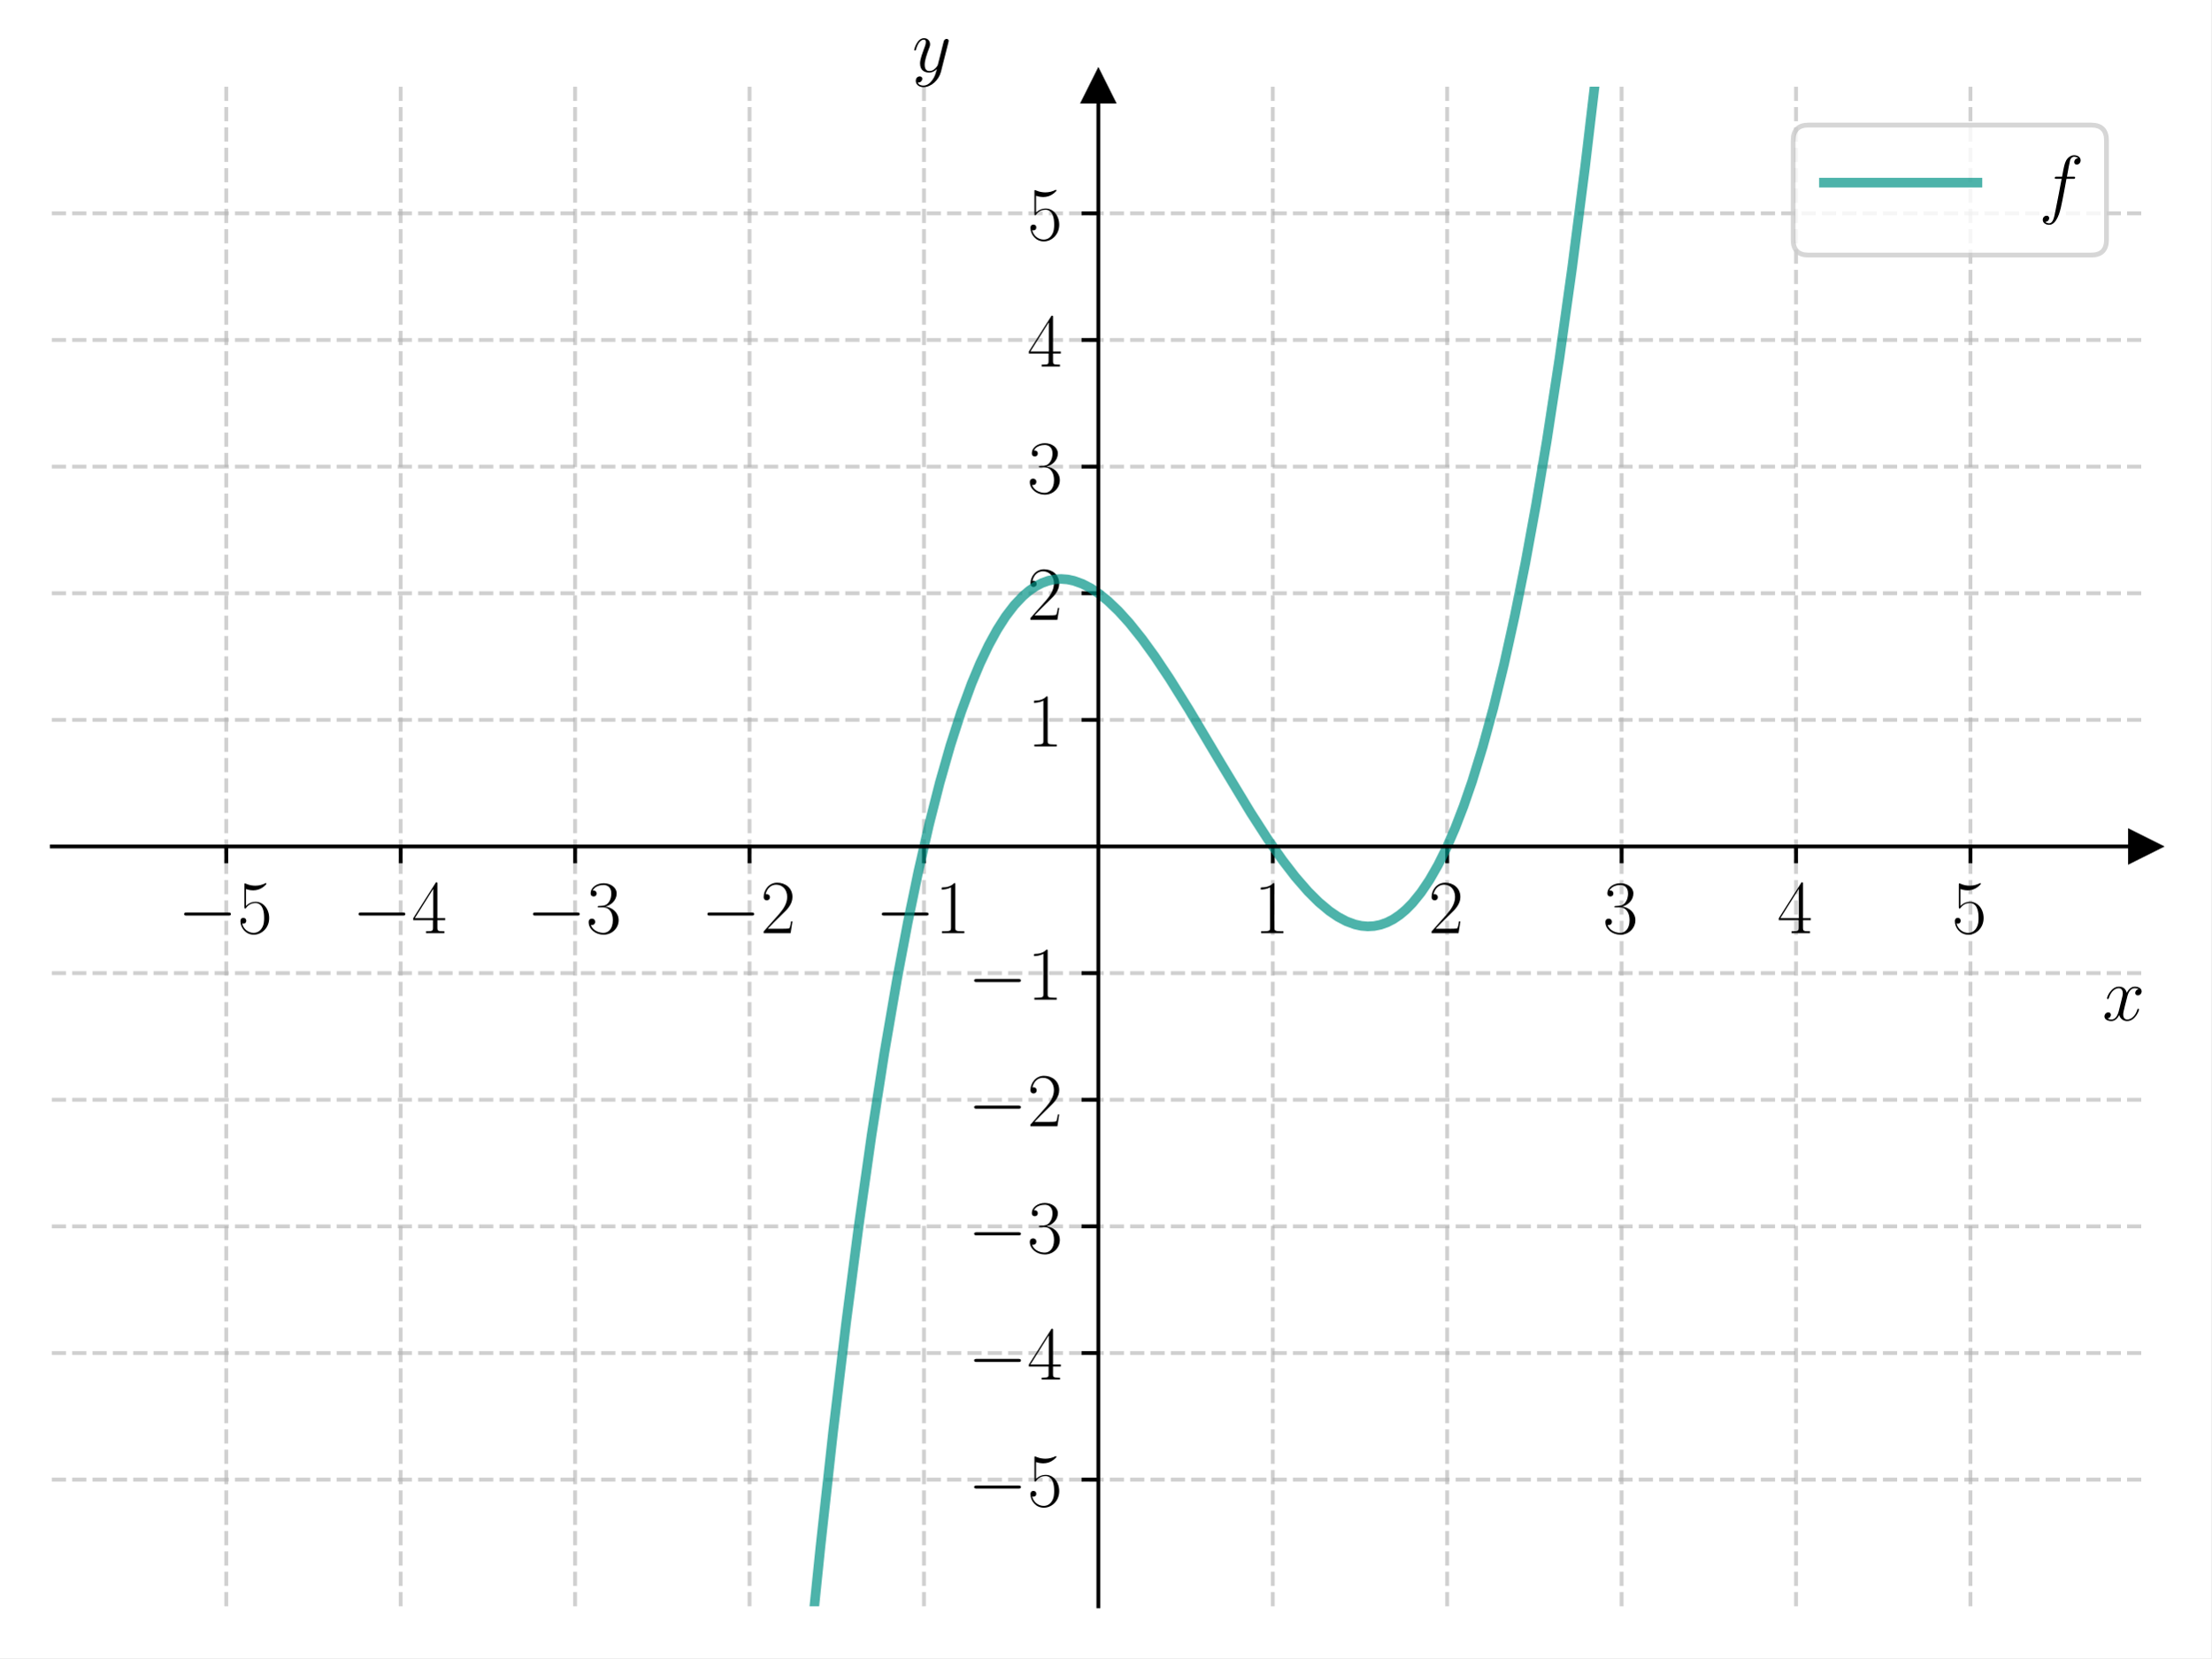
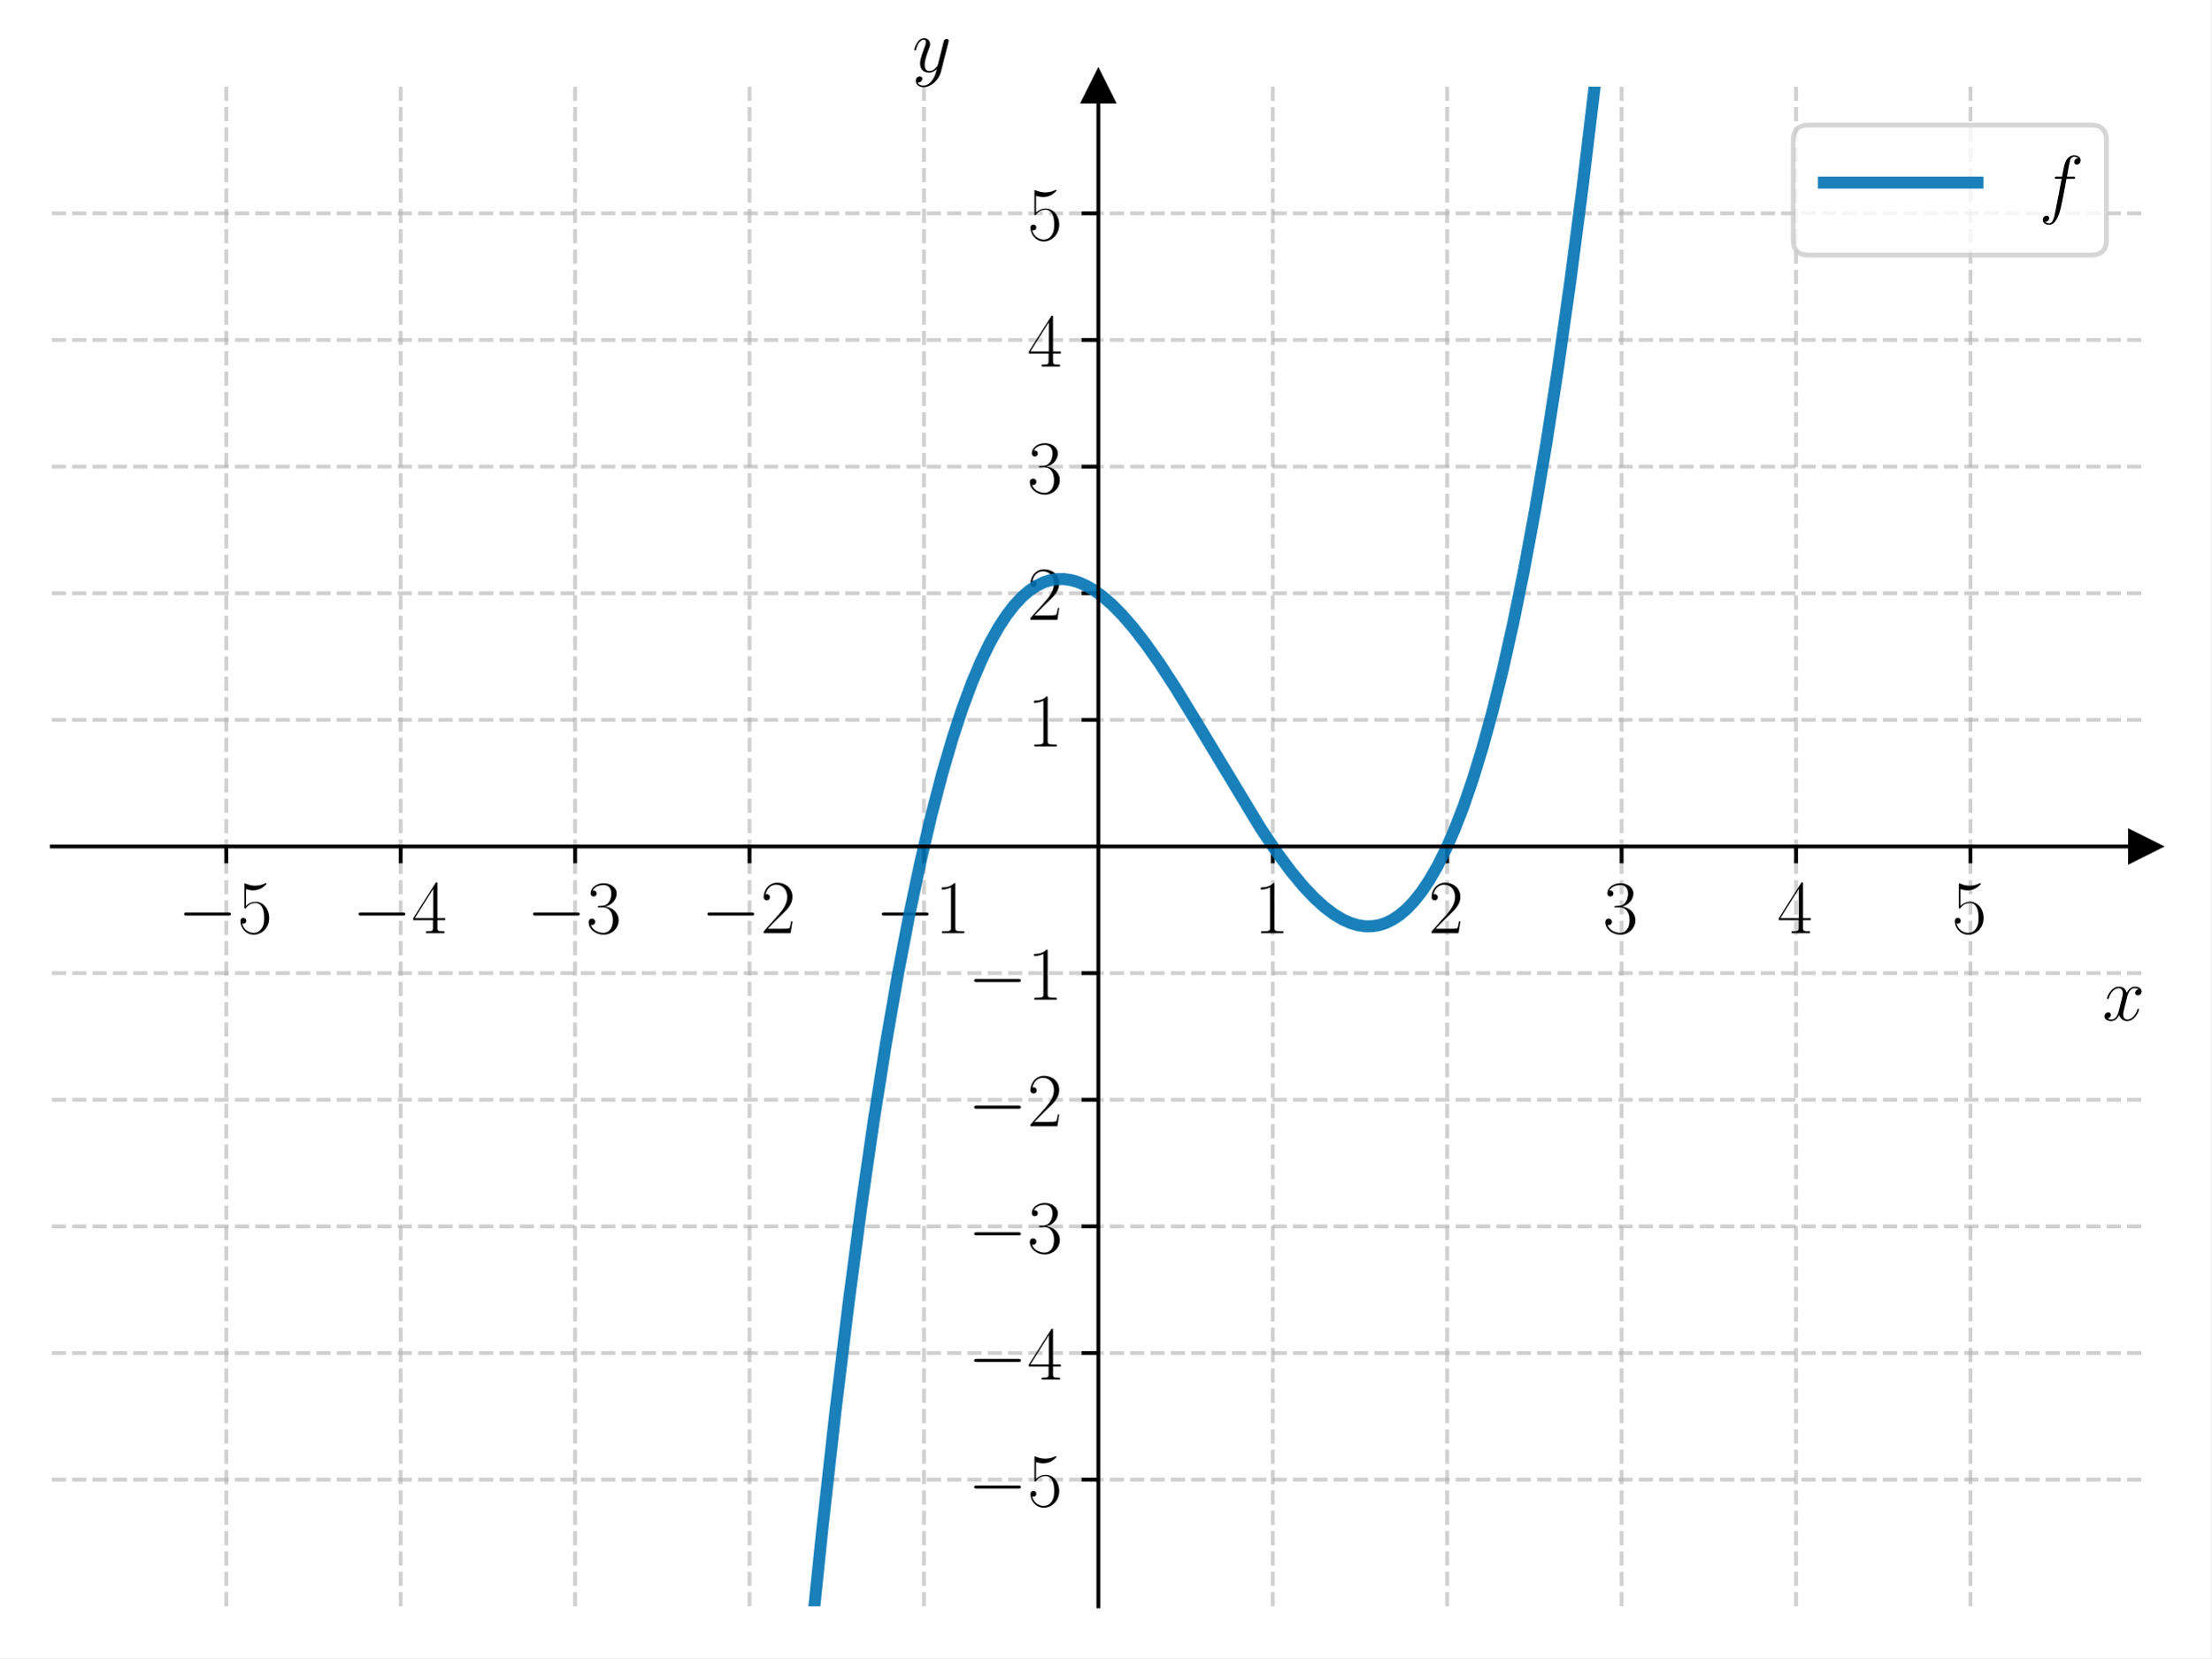
<svg xmlns="http://www.w3.org/2000/svg" xmlns:xlink="http://www.w3.org/1999/xlink" width="460.8pt" height="345.6pt" viewBox="0 0 460.8 345.6" version="1.1">
  <defs>
    <style type="text/css">*{stroke-linejoin: round; stroke-linecap: butt}</style>
  </defs>
  <g id="figure_1">
    <g id="patch_1">
      <path d="M 0 345.6  L 460.8 345.6  L 460.8 0  L 0 0  z " style="fill: #ffffff" />
    </g>
    <g id="axes_1">
      <g id="patch_2">
        <path d="M 10.8 334.8  L 447 334.8  L 447 18.065  L 10.8 18.065  z " style="fill: #ffffff" />
      </g>
      <g id="matplotlib.axis_1">
        <g id="xtick_1">
          <g id="line2d_1">
-             <path d="M 47.15 334.8  L 47.15 18.065  " clip-path="url(#pc63370a538)" style="fill: none; stroke-dasharray: 2.96,1.28; stroke-dashoffset: 0; stroke: #b0b0b0; stroke-opacity: 0.6; stroke-width: 0.8" />
+             <path d="M 47.15 334.8  L 47.15 18.065  " clip-path="url(#p23cb069aa8)" style="fill: none; stroke-dasharray: 2.96,1.28; stroke-dashoffset: 0; stroke: #b0b0b0; stroke-opacity: 0.6; stroke-width: 0.8" />
          </g>
          <g id="line2d_2">
            <defs>
-               <path id="m9568182bdc" d="M 0 0  L 0 3.5  " style="stroke: #000000; stroke-width: 0.8" />
+               <path id="md998798894" d="M 0 0  L 0 3.5  " style="stroke: #000000; stroke-width: 0.8" />
            </defs>
            <g>
-               <use xlink:href="#m9568182bdc" x="47.15" y="176.432" style="stroke: #000000; stroke-width: 0.8" />
+               <use xlink:href="#md998798894" x="47.15" y="176.432" style="stroke: #000000; stroke-width: 0.8" />
            </g>
          </g>
          <g id="text_1">
            <g transform="translate(37.04901 194.5019) scale(0.16 -0.16)">
              <defs>
                <path id="CMSY10-0" d="M 4218 1472  C 4326 1472 4442 1472 4442 1600  C 4442 1728 4326 1728 4218 1728  L 755 1728  C 646 1728 531 1728 531 1600  C 531 1472 646 1472 755 1472  L 4218 1472  z " transform="scale(0.015625)" />
                <path id="CMR17-35" d="M 730 3692  C 794 3666 1056 3584 1325 3584  C 1920 3584 2246 3911 2432 4100  C 2432 4157 2432 4192 2394 4192  C 2387 4192 2374 4192 2323 4163  C 2099 4058 1837 3973 1517 3973  C 1325 3973 1037 3999 723 4139  C 653 4171 640 4171 634 4171  C 602 4171 595 4164 595 4037  L 595 2203  C 595 2089 595 2057 659 2057  C 691 2057 704 2070 736 2114  C 941 2401 1222 2522 1542 2522  C 1766 2522 2246 2382 2246 1289  C 2246 1085 2246 715 2054 421  C 1894 159 1645 25 1370 25  C 947 25 518 320 403 814  C 429 807 480 795 506 795  C 589 795 749 840 749 1038  C 749 1210 627 1280 506 1280  C 358 1280 262 1190 262 1011  C 262 454 704 -128 1382 -128  C 2042 -128 2669 440 2669 1264  C 2669 2030 2170 2624 1549 2624  C 1222 2624 947 2503 730 2274  L 730 3692  z " transform="scale(0.015625)" />
              </defs>
              <use xlink:href="#CMSY10-0" transform="scale(0.996264)" />
              <use xlink:href="#CMR17-35" transform="translate(77.48747 0) scale(0.996264)" />
            </g>
          </g>
        </g>
        <g id="xtick_2">
          <g id="line2d_3">
-             <path d="M 83.5 334.8  L 83.5 18.065  " clip-path="url(#pc63370a538)" style="fill: none; stroke-dasharray: 2.96,1.28; stroke-dashoffset: 0; stroke: #b0b0b0; stroke-opacity: 0.6; stroke-width: 0.8" />
+             <path d="M 83.5 334.8  L 83.5 18.065  " clip-path="url(#p23cb069aa8)" style="fill: none; stroke-dasharray: 2.96,1.28; stroke-dashoffset: 0; stroke: #b0b0b0; stroke-opacity: 0.6; stroke-width: 0.8" />
          </g>
          <g id="line2d_4">
            <g>
-               <use xlink:href="#m9568182bdc" x="83.5" y="176.432" style="stroke: #000000; stroke-width: 0.8" />
+               <use xlink:href="#md998798894" x="83.5" y="176.432" style="stroke: #000000; stroke-width: 0.8" />
            </g>
          </g>
          <g id="text_2">
            <g transform="translate(73.39901 194.5019) scale(0.16 -0.16)">
              <defs>
                <path id="CMR17-34" d="M 2150 4122  C 2150 4256 2144 4256 2029 4256  L 128 1254  L 128 1088  L 1779 1088  L 1779 457  C 1779 224 1766 160 1318 160  L 1197 160  L 1197 0  C 1402 0 1747 0 1965 0  C 2182 0 2528 0 2733 0  L 2733 160  L 2611 160  C 2163 160 2150 224 2150 457  L 2150 1088  L 2803 1088  L 2803 1254  L 2150 1254  L 2150 4122  z M 1798 3703  L 1798 1254  L 256 1254  L 1798 3703  z " transform="scale(0.015625)" />
              </defs>
              <use xlink:href="#CMSY10-0" transform="scale(0.996264)" />
              <use xlink:href="#CMR17-34" transform="translate(77.48747 0) scale(0.996264)" />
            </g>
          </g>
        </g>
        <g id="xtick_3">
          <g id="line2d_5">
-             <path d="M 119.85 334.8  L 119.85 18.065  " clip-path="url(#pc63370a538)" style="fill: none; stroke-dasharray: 2.96,1.28; stroke-dashoffset: 0; stroke: #b0b0b0; stroke-opacity: 0.6; stroke-width: 0.8" />
+             <path d="M 119.85 334.8  L 119.85 18.065  " clip-path="url(#p23cb069aa8)" style="fill: none; stroke-dasharray: 2.96,1.28; stroke-dashoffset: 0; stroke: #b0b0b0; stroke-opacity: 0.6; stroke-width: 0.8" />
          </g>
          <g id="line2d_6">
            <g>
-               <use xlink:href="#m9568182bdc" x="119.85" y="176.432" style="stroke: #000000; stroke-width: 0.8" />
+               <use xlink:href="#md998798894" x="119.85" y="176.432" style="stroke: #000000; stroke-width: 0.8" />
            </g>
          </g>
          <g id="text_3">
            <g transform="translate(109.749 194.5019) scale(0.16 -0.16)">
              <defs>
                <path id="CMR17-33" d="M 1414 2157  C 1984 2157 2234 1662 2234 1090  C 2234 320 1824 25 1453 25  C 1114 25 563 194 390 693  C 422 680 454 680 486 680  C 640 680 755 782 755 948  C 755 1133 614 1216 486 1216  C 378 1216 211 1165 211 926  C 211 335 787 -128 1466 -128  C 2176 -128 2720 430 2720 1085  C 2720 1707 2208 2157 1600 2227  C 2086 2328 2554 2756 2554 3329  C 2554 3820 2048 4179 1472 4179  C 890 4179 378 3829 378 3329  C 378 3110 544 3072 627 3072  C 762 3072 877 3155 877 3321  C 877 3486 762 3569 627 3569  C 602 3569 570 3569 544 3557  C 730 3959 1235 4032 1459 4032  C 1683 4032 2106 3925 2106 3320  C 2106 3143 2080 2828 1862 2550  C 1670 2304 1453 2304 1242 2284  C 1210 2284 1062 2269 1037 2269  C 992 2263 966 2257 966 2208  C 966 2163 973 2157 1101 2157  L 1414 2157  z " transform="scale(0.015625)" />
              </defs>
              <use xlink:href="#CMSY10-0" transform="scale(0.996264)" />
              <use xlink:href="#CMR17-33" transform="translate(77.48747 0) scale(0.996264)" />
            </g>
          </g>
        </g>
        <g id="xtick_4">
          <g id="line2d_7">
-             <path d="M 156.2 334.8  L 156.2 18.065  " clip-path="url(#pc63370a538)" style="fill: none; stroke-dasharray: 2.96,1.28; stroke-dashoffset: 0; stroke: #b0b0b0; stroke-opacity: 0.6; stroke-width: 0.8" />
+             <path d="M 156.2 334.8  L 156.2 18.065  " clip-path="url(#p23cb069aa8)" style="fill: none; stroke-dasharray: 2.96,1.28; stroke-dashoffset: 0; stroke: #b0b0b0; stroke-opacity: 0.6; stroke-width: 0.8" />
          </g>
          <g id="line2d_8">
            <g>
-               <use xlink:href="#m9568182bdc" x="156.2" y="176.432" style="stroke: #000000; stroke-width: 0.8" />
+               <use xlink:href="#md998798894" x="156.2" y="176.432" style="stroke: #000000; stroke-width: 0.8" />
            </g>
          </g>
          <g id="text_4">
            <g transform="translate(146.099 194.5019) scale(0.16 -0.16)">
              <defs>
                <path id="CMR17-32" d="M 2669 989  L 2554 989  C 2490 536 2438 459 2413 420  C 2381 369 1920 369 1830 369  L 602 369  C 832 619 1280 1072 1824 1597  C 2214 1967 2669 2402 2669 3035  C 2669 3790 2067 4224 1395 4224  C 691 4224 262 3604 262 3030  C 262 2780 448 2748 525 2748  C 589 2748 781 2787 781 3010  C 781 3207 614 3264 525 3264  C 486 3264 448 3258 422 3245  C 544 3790 915 4058 1306 4058  C 1862 4058 2227 3617 2227 3035  C 2227 2479 1901 2000 1536 1584  L 262 146  L 262 0  L 2515 0  L 2669 989  z " transform="scale(0.015625)" />
              </defs>
              <use xlink:href="#CMSY10-0" transform="scale(0.996264)" />
              <use xlink:href="#CMR17-32" transform="translate(77.48747 0) scale(0.996264)" />
            </g>
          </g>
        </g>
        <g id="xtick_5">
          <g id="line2d_9">
-             <path d="M 192.55 334.8  L 192.55 18.065  " clip-path="url(#pc63370a538)" style="fill: none; stroke-dasharray: 2.96,1.28; stroke-dashoffset: 0; stroke: #b0b0b0; stroke-opacity: 0.6; stroke-width: 0.8" />
+             <path d="M 192.55 334.8  L 192.55 18.065  " clip-path="url(#p23cb069aa8)" style="fill: none; stroke-dasharray: 2.96,1.28; stroke-dashoffset: 0; stroke: #b0b0b0; stroke-opacity: 0.6; stroke-width: 0.8" />
          </g>
          <g id="line2d_10">
            <g>
-               <use xlink:href="#m9568182bdc" x="192.55" y="176.432" style="stroke: #000000; stroke-width: 0.8" />
+               <use xlink:href="#md998798894" x="192.55" y="176.432" style="stroke: #000000; stroke-width: 0.8" />
            </g>
          </g>
          <g id="text_5">
            <g transform="translate(182.449 194.5019) scale(0.16 -0.16)">
              <defs>
                <path id="CMR17-31" d="M 1702 4058  C 1702 4192 1696 4192 1606 4192  C 1357 3916 979 3827 621 3827  C 602 3827 570 3827 563 3808  C 557 3795 557 3782 557 3648  C 755 3648 1088 3686 1344 3839  L 1344 461  C 1344 236 1331 160 781 160  L 589 160  L 589 0  C 896 0 1216 0 1523 0  C 1830 0 2150 0 2458 0  L 2458 160  L 2266 160  C 1715 160 1702 230 1702 458  L 1702 4058  z " transform="scale(0.015625)" />
              </defs>
              <use xlink:href="#CMSY10-0" transform="scale(0.996264)" />
              <use xlink:href="#CMR17-31" transform="translate(77.48747 0) scale(0.996264)" />
            </g>
          </g>
        </g>
        <g id="xtick_6">
          <g id="line2d_11">
-             <path d="M 265.25 334.8  L 265.25 18.065  " clip-path="url(#pc63370a538)" style="fill: none; stroke-dasharray: 2.96,1.28; stroke-dashoffset: 0; stroke: #b0b0b0; stroke-opacity: 0.6; stroke-width: 0.8" />
+             <path d="M 265.25 334.8  L 265.25 18.065  " clip-path="url(#p23cb069aa8)" style="fill: none; stroke-dasharray: 2.96,1.28; stroke-dashoffset: 0; stroke: #b0b0b0; stroke-opacity: 0.6; stroke-width: 0.8" />
          </g>
          <g id="line2d_12">
            <g>
-               <use xlink:href="#m9568182bdc" x="265.25" y="176.432" style="stroke: #000000; stroke-width: 0.8" />
+               <use xlink:href="#md998798894" x="265.25" y="176.432" style="stroke: #000000; stroke-width: 0.8" />
            </g>
          </g>
          <g id="text_6">
            <g transform="translate(261.348 194.5019) scale(0.16 -0.16)">
              <use xlink:href="#CMR17-31" transform="scale(0.996264)" />
            </g>
          </g>
        </g>
        <g id="xtick_7">
          <g id="line2d_13">
-             <path d="M 301.6 334.8  L 301.6 18.065  " clip-path="url(#pc63370a538)" style="fill: none; stroke-dasharray: 2.96,1.28; stroke-dashoffset: 0; stroke: #b0b0b0; stroke-opacity: 0.6; stroke-width: 0.8" />
+             <path d="M 301.6 334.8  L 301.6 18.065  " clip-path="url(#p23cb069aa8)" style="fill: none; stroke-dasharray: 2.96,1.28; stroke-dashoffset: 0; stroke: #b0b0b0; stroke-opacity: 0.6; stroke-width: 0.8" />
          </g>
          <g id="line2d_14">
            <g>
-               <use xlink:href="#m9568182bdc" x="301.6" y="176.432" style="stroke: #000000; stroke-width: 0.8" />
+               <use xlink:href="#md998798894" x="301.6" y="176.432" style="stroke: #000000; stroke-width: 0.8" />
            </g>
          </g>
          <g id="text_7">
            <g transform="translate(297.698 194.5019) scale(0.16 -0.16)">
              <use xlink:href="#CMR17-32" transform="scale(0.996264)" />
            </g>
          </g>
        </g>
        <g id="xtick_8">
          <g id="line2d_15">
-             <path d="M 337.95 334.8  L 337.95 18.065  " clip-path="url(#pc63370a538)" style="fill: none; stroke-dasharray: 2.96,1.28; stroke-dashoffset: 0; stroke: #b0b0b0; stroke-opacity: 0.6; stroke-width: 0.8" />
+             <path d="M 337.95 334.8  L 337.95 18.065  " clip-path="url(#p23cb069aa8)" style="fill: none; stroke-dasharray: 2.96,1.28; stroke-dashoffset: 0; stroke: #b0b0b0; stroke-opacity: 0.6; stroke-width: 0.8" />
          </g>
          <g id="line2d_16">
            <g>
-               <use xlink:href="#m9568182bdc" x="337.95" y="176.432" style="stroke: #000000; stroke-width: 0.8" />
+               <use xlink:href="#md998798894" x="337.95" y="176.432" style="stroke: #000000; stroke-width: 0.8" />
            </g>
          </g>
          <g id="text_8">
            <g transform="translate(334.048 194.5019) scale(0.16 -0.16)">
              <use xlink:href="#CMR17-33" transform="scale(0.996264)" />
            </g>
          </g>
        </g>
        <g id="xtick_9">
          <g id="line2d_17">
-             <path d="M 374.3 334.8  L 374.3 18.065  " clip-path="url(#pc63370a538)" style="fill: none; stroke-dasharray: 2.96,1.28; stroke-dashoffset: 0; stroke: #b0b0b0; stroke-opacity: 0.6; stroke-width: 0.8" />
+             <path d="M 374.3 334.8  L 374.3 18.065  " clip-path="url(#p23cb069aa8)" style="fill: none; stroke-dasharray: 2.96,1.28; stroke-dashoffset: 0; stroke: #b0b0b0; stroke-opacity: 0.6; stroke-width: 0.8" />
          </g>
          <g id="line2d_18">
            <g>
-               <use xlink:href="#m9568182bdc" x="374.3" y="176.432" style="stroke: #000000; stroke-width: 0.8" />
+               <use xlink:href="#md998798894" x="374.3" y="176.432" style="stroke: #000000; stroke-width: 0.8" />
            </g>
          </g>
          <g id="text_9">
            <g transform="translate(370.398 194.5019) scale(0.16 -0.16)">
              <use xlink:href="#CMR17-34" transform="scale(0.996264)" />
            </g>
          </g>
        </g>
        <g id="xtick_10">
          <g id="line2d_19">
-             <path d="M 410.65 334.8  L 410.65 18.065  " clip-path="url(#pc63370a538)" style="fill: none; stroke-dasharray: 2.96,1.28; stroke-dashoffset: 0; stroke: #b0b0b0; stroke-opacity: 0.6; stroke-width: 0.8" />
+             <path d="M 410.65 334.8  L 410.65 18.065  " clip-path="url(#p23cb069aa8)" style="fill: none; stroke-dasharray: 2.96,1.28; stroke-dashoffset: 0; stroke: #b0b0b0; stroke-opacity: 0.6; stroke-width: 0.8" />
          </g>
          <g id="line2d_20">
            <g>
-               <use xlink:href="#m9568182bdc" x="410.65" y="176.432" style="stroke: #000000; stroke-width: 0.8" />
+               <use xlink:href="#md998798894" x="410.65" y="176.432" style="stroke: #000000; stroke-width: 0.8" />
            </g>
          </g>
          <g id="text_10">
            <g transform="translate(406.748 194.5019) scale(0.16 -0.16)">
              <use xlink:href="#CMR17-35" transform="scale(0.996264)" />
            </g>
          </g>
        </g>
        <g id="text_11">
          <g transform="translate(438.1306 212.6709) scale(0.16 -0.16)">
            <defs>
              <path id="CMMI12-78" d="M 3034 2606  C 2829 2567 2752 2414 2752 2293  C 2752 2139 2874 2088 2963 2088  C 3155 2088 3290 2254 3290 2427  C 3290 2695 2982 2816 2714 2816  C 2323 2816 2106 2433 2048 2312  C 1901 2816 1504 2816 1389 2816  C 736 2816 390 1980 390 1839  C 390 1814 416 1782 461 1782  C 512 1782 525 1820 538 1846  C 755 2555 1184 2689 1370 2689  C 1658 2689 1715 2420 1715 2267  C 1715 2127 1677 1980 1600 1673  L 1382 798  C 1286 415 1101 64 762 64  C 730 64 570 64 435 147  C 666 192 717 383 717 460  C 717 588 621 664 499 664  C 346 664 179 530 179 326  C 179 57 480 -64 755 -64  C 1062 -64 1280 179 1414 441  C 1517 64 1837 -64 2074 -64  C 2726 -64 3072 773 3072 913  C 3072 945 3046 971 3008 971  C 2950 971 2944 939 2925 888  C 2752 326 2381 64 2093 64  C 1869 64 1747 230 1747 492  C 1747 632 1773 734 1875 1156  L 2099 2024  C 2195 2408 2413 2689 2707 2689  C 2720 2689 2899 2689 3034 2606  z " transform="scale(0.015625)" />
            </defs>
            <use xlink:href="#CMMI12-78" transform="scale(0.996264)" />
          </g>
        </g>
      </g>
      <g id="matplotlib.axis_2">
        <g id="ytick_1">
          <g id="line2d_21">
-             <path d="M 10.8 308.405  L 447 308.405  " clip-path="url(#pc63370a538)" style="fill: none; stroke-dasharray: 2.96,1.28; stroke-dashoffset: 0; stroke: #b0b0b0; stroke-opacity: 0.6; stroke-width: 0.8" />
+             <path d="M 10.8 308.405  L 447 308.405  " clip-path="url(#p23cb069aa8)" style="fill: none; stroke-dasharray: 2.96,1.28; stroke-dashoffset: 0; stroke: #b0b0b0; stroke-opacity: 0.6; stroke-width: 0.8" />
          </g>
          <g id="line2d_22">
            <defs>
-               <path id="m3a0bd16338" d="M 0 0  L -3.5 0  " style="stroke: #000000; stroke-width: 0.8" />
+               <path id="m6e42cdc093" d="M 0 0  L -3.5 0  " style="stroke: #000000; stroke-width: 0.8" />
            </defs>
            <g>
-               <use xlink:href="#m3a0bd16338" x="228.9" y="308.405" style="stroke: #000000; stroke-width: 0.8" />
+               <use xlink:href="#m6e42cdc093" x="228.9" y="308.405" style="stroke: #000000; stroke-width: 0.8" />
            </g>
          </g>
          <g id="text_12">
            <g transform="translate(201.698 313.9402) scale(0.16 -0.16)">
              <use xlink:href="#CMSY10-0" transform="scale(0.996264)" />
              <use xlink:href="#CMR17-35" transform="translate(77.48747 0) scale(0.996264)" />
            </g>
          </g>
        </g>
        <g id="ytick_2">
          <g id="line2d_23">
-             <path d="M 10.8 282.011  L 447 282.011  " clip-path="url(#pc63370a538)" style="fill: none; stroke-dasharray: 2.96,1.28; stroke-dashoffset: 0; stroke: #b0b0b0; stroke-opacity: 0.6; stroke-width: 0.8" />
+             <path d="M 10.8 282.011  L 447 282.011  " clip-path="url(#p23cb069aa8)" style="fill: none; stroke-dasharray: 2.96,1.28; stroke-dashoffset: 0; stroke: #b0b0b0; stroke-opacity: 0.6; stroke-width: 0.8" />
          </g>
          <g id="line2d_24">
            <g>
-               <use xlink:href="#m3a0bd16338" x="228.9" y="282.011" style="stroke: #000000; stroke-width: 0.8" />
+               <use xlink:href="#m6e42cdc093" x="228.9" y="282.011" style="stroke: #000000; stroke-width: 0.8" />
            </g>
          </g>
          <g id="text_13">
            <g transform="translate(201.698 287.5455) scale(0.16 -0.16)">
              <use xlink:href="#CMSY10-0" transform="scale(0.996264)" />
              <use xlink:href="#CMR17-34" transform="translate(77.48747 0) scale(0.996264)" />
            </g>
          </g>
        </g>
        <g id="ytick_3">
          <g id="line2d_25">
-             <path d="M 10.8 255.616  L 447 255.616  " clip-path="url(#pc63370a538)" style="fill: none; stroke-dasharray: 2.96,1.28; stroke-dashoffset: 0; stroke: #b0b0b0; stroke-opacity: 0.6; stroke-width: 0.8" />
+             <path d="M 10.8 255.616  L 447 255.616  " clip-path="url(#p23cb069aa8)" style="fill: none; stroke-dasharray: 2.96,1.28; stroke-dashoffset: 0; stroke: #b0b0b0; stroke-opacity: 0.6; stroke-width: 0.8" />
          </g>
          <g id="line2d_26">
            <g>
-               <use xlink:href="#m3a0bd16338" x="228.9" y="255.616" style="stroke: #000000; stroke-width: 0.8" />
+               <use xlink:href="#m6e42cdc093" x="228.9" y="255.616" style="stroke: #000000; stroke-width: 0.8" />
            </g>
          </g>
          <g id="text_14">
            <g transform="translate(201.698 261.1509) scale(0.16 -0.16)">
              <use xlink:href="#CMSY10-0" transform="scale(0.996264)" />
              <use xlink:href="#CMR17-33" transform="translate(77.48747 0) scale(0.996264)" />
            </g>
          </g>
        </g>
        <g id="ytick_4">
          <g id="line2d_27">
-             <path d="M 10.8 229.222  L 447 229.222  " clip-path="url(#pc63370a538)" style="fill: none; stroke-dasharray: 2.96,1.28; stroke-dashoffset: 0; stroke: #b0b0b0; stroke-opacity: 0.6; stroke-width: 0.8" />
+             <path d="M 10.8 229.222  L 447 229.222  " clip-path="url(#p23cb069aa8)" style="fill: none; stroke-dasharray: 2.96,1.28; stroke-dashoffset: 0; stroke: #b0b0b0; stroke-opacity: 0.6; stroke-width: 0.8" />
          </g>
          <g id="line2d_28">
            <g>
-               <use xlink:href="#m3a0bd16338" x="228.9" y="229.222" style="stroke: #000000; stroke-width: 0.8" />
+               <use xlink:href="#m6e42cdc093" x="228.9" y="229.222" style="stroke: #000000; stroke-width: 0.8" />
            </g>
          </g>
          <g id="text_15">
            <g transform="translate(201.698 234.7563) scale(0.16 -0.16)">
              <use xlink:href="#CMSY10-0" transform="scale(0.996264)" />
              <use xlink:href="#CMR17-32" transform="translate(77.48747 0) scale(0.996264)" />
            </g>
          </g>
        </g>
        <g id="ytick_5">
          <g id="line2d_29">
-             <path d="M 10.8 202.827  L 447 202.827  " clip-path="url(#pc63370a538)" style="fill: none; stroke-dasharray: 2.96,1.28; stroke-dashoffset: 0; stroke: #b0b0b0; stroke-opacity: 0.6; stroke-width: 0.8" />
+             <path d="M 10.8 202.827  L 447 202.827  " clip-path="url(#p23cb069aa8)" style="fill: none; stroke-dasharray: 2.96,1.28; stroke-dashoffset: 0; stroke: #b0b0b0; stroke-opacity: 0.6; stroke-width: 0.8" />
          </g>
          <g id="line2d_30">
            <g>
-               <use xlink:href="#m3a0bd16338" x="228.9" y="202.827" style="stroke: #000000; stroke-width: 0.8" />
+               <use xlink:href="#m6e42cdc093" x="228.9" y="202.827" style="stroke: #000000; stroke-width: 0.8" />
            </g>
          </g>
          <g id="text_16">
            <g transform="translate(201.698 208.3617) scale(0.16 -0.16)">
              <use xlink:href="#CMSY10-0" transform="scale(0.996264)" />
              <use xlink:href="#CMR17-31" transform="translate(77.48747 0) scale(0.996264)" />
            </g>
          </g>
        </g>
        <g id="ytick_6">
          <g id="line2d_31">
-             <path d="M 10.8 150.038  L 447 150.038  " clip-path="url(#pc63370a538)" style="fill: none; stroke-dasharray: 2.96,1.28; stroke-dashoffset: 0; stroke: #b0b0b0; stroke-opacity: 0.6; stroke-width: 0.8" />
+             <path d="M 10.8 150.038  L 447 150.038  " clip-path="url(#p23cb069aa8)" style="fill: none; stroke-dasharray: 2.96,1.28; stroke-dashoffset: 0; stroke: #b0b0b0; stroke-opacity: 0.6; stroke-width: 0.8" />
          </g>
          <g id="line2d_32">
            <g>
-               <use xlink:href="#m3a0bd16338" x="228.9" y="150.038" style="stroke: #000000; stroke-width: 0.8" />
+               <use xlink:href="#m6e42cdc093" x="228.9" y="150.038" style="stroke: #000000; stroke-width: 0.8" />
            </g>
          </g>
          <g id="text_17">
            <g transform="translate(214.096 155.5724) scale(0.16 -0.16)">
              <use xlink:href="#CMR17-31" transform="scale(0.996264)" />
            </g>
          </g>
        </g>
        <g id="ytick_7">
          <g id="line2d_33">
-             <path d="M 10.8 123.643  L 447 123.643  " clip-path="url(#pc63370a538)" style="fill: none; stroke-dasharray: 2.96,1.28; stroke-dashoffset: 0; stroke: #b0b0b0; stroke-opacity: 0.6; stroke-width: 0.8" />
+             <path d="M 10.8 123.643  L 447 123.643  " clip-path="url(#p23cb069aa8)" style="fill: none; stroke-dasharray: 2.96,1.28; stroke-dashoffset: 0; stroke: #b0b0b0; stroke-opacity: 0.6; stroke-width: 0.8" />
          </g>
          <g id="line2d_34">
            <g>
-               <use xlink:href="#m3a0bd16338" x="228.9" y="123.643" style="stroke: #000000; stroke-width: 0.8" />
+               <use xlink:href="#m6e42cdc093" x="228.9" y="123.643" style="stroke: #000000; stroke-width: 0.8" />
            </g>
          </g>
          <g id="text_18">
            <g transform="translate(214.096 129.1778) scale(0.16 -0.16)">
              <use xlink:href="#CMR17-32" transform="scale(0.996264)" />
            </g>
          </g>
        </g>
        <g id="ytick_8">
          <g id="line2d_35">
-             <path d="M 10.8 97.248  L 447 97.248  " clip-path="url(#pc63370a538)" style="fill: none; stroke-dasharray: 2.96,1.28; stroke-dashoffset: 0; stroke: #b0b0b0; stroke-opacity: 0.6; stroke-width: 0.8" />
+             <path d="M 10.8 97.248  L 447 97.248  " clip-path="url(#p23cb069aa8)" style="fill: none; stroke-dasharray: 2.96,1.28; stroke-dashoffset: 0; stroke: #b0b0b0; stroke-opacity: 0.6; stroke-width: 0.8" />
          </g>
          <g id="line2d_36">
            <g>
-               <use xlink:href="#m3a0bd16338" x="228.9" y="97.248" style="stroke: #000000; stroke-width: 0.8" />
+               <use xlink:href="#m6e42cdc093" x="228.9" y="97.248" style="stroke: #000000; stroke-width: 0.8" />
            </g>
          </g>
          <g id="text_19">
            <g transform="translate(214.096 102.7832) scale(0.16 -0.16)">
              <use xlink:href="#CMR17-33" transform="scale(0.996264)" />
            </g>
          </g>
        </g>
        <g id="ytick_9">
          <g id="line2d_37">
-             <path d="M 10.8 70.854  L 447 70.854  " clip-path="url(#pc63370a538)" style="fill: none; stroke-dasharray: 2.96,1.28; stroke-dashoffset: 0; stroke: #b0b0b0; stroke-opacity: 0.6; stroke-width: 0.8" />
+             <path d="M 10.8 70.854  L 447 70.854  " clip-path="url(#p23cb069aa8)" style="fill: none; stroke-dasharray: 2.96,1.28; stroke-dashoffset: 0; stroke: #b0b0b0; stroke-opacity: 0.6; stroke-width: 0.8" />
          </g>
          <g id="line2d_38">
            <g>
-               <use xlink:href="#m3a0bd16338" x="228.9" y="70.854" style="stroke: #000000; stroke-width: 0.8" />
+               <use xlink:href="#m6e42cdc093" x="228.9" y="70.854" style="stroke: #000000; stroke-width: 0.8" />
            </g>
          </g>
          <g id="text_20">
            <g transform="translate(214.096 76.38857) scale(0.16 -0.16)">
              <use xlink:href="#CMR17-34" transform="scale(0.996264)" />
            </g>
          </g>
        </g>
        <g id="ytick_10">
          <g id="line2d_39">
-             <path d="M 10.8 44.459  L 447 44.459  " clip-path="url(#pc63370a538)" style="fill: none; stroke-dasharray: 2.96,1.28; stroke-dashoffset: 0; stroke: #b0b0b0; stroke-opacity: 0.6; stroke-width: 0.8" />
+             <path d="M 10.8 44.459  L 447 44.459  " clip-path="url(#p23cb069aa8)" style="fill: none; stroke-dasharray: 2.96,1.28; stroke-dashoffset: 0; stroke: #b0b0b0; stroke-opacity: 0.6; stroke-width: 0.8" />
          </g>
          <g id="line2d_40">
            <g>
-               <use xlink:href="#m3a0bd16338" x="228.9" y="44.459" style="stroke: #000000; stroke-width: 0.8" />
+               <use xlink:href="#m6e42cdc093" x="228.9" y="44.459" style="stroke: #000000; stroke-width: 0.8" />
            </g>
          </g>
          <g id="text_21">
            <g transform="translate(214.096 49.99395) scale(0.16 -0.16)">
              <use xlink:href="#CMR17-35" transform="scale(0.996264)" />
            </g>
          </g>
        </g>
        <g id="text_22">
          <g transform="translate(190.0877 14.96506) scale(0.16 -0.16)">
            <defs>
              <path id="CMMI12-79" d="M 1683 -700  C 1510 -939 1261 -1152 947 -1152  C 870 -1152 563 -1152 467 -889  C 486 -895 518 -895 531 -895  C 723 -895 851 -729 851 -582  C 851 -435 730 -384 634 -384  C 531 -384 307 -458 307 -759  C 307 -1071 582 -1286 947 -1286  C 1587 -1286 2234 -700 2413 6  L 3040 2485  C 3046 2517 3059 2556 3059 2594  C 3059 2689 2982 2753 2886 2753  C 2829 2753 2694 2727 2643 2535  L 2170 658  C 2138 543 2138 530 2086 460  C 1958 281 1747 64 1440 64  C 1082 64 1050 415 1050 588  C 1050 952 1222 1443 1395 1903  C 1466 2088 1504 2178 1504 2305  C 1504 2574 1312 2816 998 2816  C 410 2816 173 1890 173 1839  C 173 1814 198 1782 243 1782  C 301 1782 307 1807 333 1897  C 486 2433 730 2689 979 2689  C 1037 2689 1146 2689 1146 2478  C 1146 2312 1075 2127 979 1884  C 666 1047 666 837 666 683  C 666 77 1101 -64 1421 -64  C 1606 -64 1837 -6 2061 230  L 2067 224  C 1971 -147 1907 -392 1683 -700  z " transform="scale(0.015625)" />
            </defs>
            <use xlink:href="#CMMI12-79" transform="scale(0.996264)" />
          </g>
        </g>
      </g>
      <g id="line2d_41">
        <defs>
-           <path id="m6f4d0b05a4" d="M 3 0  L -3 -3  L -3 3  z " style="stroke: #000000; stroke-linejoin: miter" />
+           <path id="m180b0450cf" d="M 3 0  L -3 -3  L -3 3  z " style="stroke: #000000; stroke-linejoin: miter" />
        </defs>
        <g>
-           <use xlink:href="#m6f4d0b05a4" x="447" y="176.432" style="stroke: #000000; stroke-linejoin: miter" />
+           <use xlink:href="#m180b0450cf" x="447" y="176.432" style="stroke: #000000; stroke-linejoin: miter" />
        </g>
      </g>
      <g id="line2d_42">
        <defs>
-           <path id="mb8437ff9d5" d="M 0 -3  L -3 3  L 3 3  z " style="stroke: #000000; stroke-linejoin: miter" />
+           <path id="m6038fcddc5" d="M 0 -3  L -3 3  L 3 3  z " style="stroke: #000000; stroke-linejoin: miter" />
        </defs>
        <g>
-           <use xlink:href="#mb8437ff9d5" x="228.9" y="18.065" style="stroke: #000000; stroke-linejoin: miter" />
+           <use xlink:href="#m6038fcddc5" x="228.9" y="18.065" style="stroke: #000000; stroke-linejoin: miter" />
        </g>
      </g>
      <g id="line2d_43">
-         <path d="M 168.503 346.6  L 170.98 322.396  L 173.643 298.227  L 176.306 275.916  L 178.969 255.402  L 181.632 236.622  L 184.295 219.515  L 186.958 204.016  L 189.177 192.286  L 191.396 181.594  L 193.615 171.904  L 195.834 163.181  L 198.054 155.388  L 200.273 148.49  L 202.492 142.45  L 204.267 138.212  L 206.043 134.482  L 207.818 131.241  L 209.593 128.471  L 211.369 126.153  L 213.144 124.27  L 214.475 123.131  L 215.807 122.218  L 217.138 121.524  L 218.47 121.039  L 219.801 120.758  L 221.133 120.671  L 222.464 120.771  L 223.796 121.051  L 225.571 121.689  L 227.347 122.614  L 229.122 123.806  L 230.897 125.248  L 233.116 127.374  L 235.336 129.824  L 237.999 133.143  L 240.662 136.816  L 243.768 141.465  L 247.763 147.867  L 254.42 159.06  L 260.634 169.357  L 264.185 174.863  L 267.292 179.309  L 269.955 182.765  L 272.618 185.828  L 274.837 188.035  L 277.056 189.889  L 278.831 191.094  L 280.607 192.033  L 282.382 192.686  L 283.713 192.977  L 285.045 193.09  L 286.376 193.016  L 287.708 192.747  L 289.039 192.277  L 290.371 191.596  L 291.703 190.698  L 293.034 189.575  L 294.366 188.218  L 296.141 186.032  L 297.916 183.4  L 299.692 180.302  L 301.467 176.721  L 303.242 172.637  L 305.018 168.032  L 306.793 162.889  L 309.012 155.673  L 311.231 147.549  L 313.45 138.482  L 315.67 128.436  L 317.889 117.374  L 320.108 105.261  L 322.327 92.06  L 324.99 74.733  L 327.653 55.725  L 330.316 34.976  L 332.979 12.421  L 334.467 -1  L 334.467 -1  " clip-path="url(#pc63370a538)" style="fill: none; stroke: #029386; stroke-opacity: 0.7; stroke-width: 2; stroke-linecap: square" />
+         <path d="M 168.503 346.6  L 171.326 319.147  L 174.095 294.305  L 176.865 271.461  L 179.528 251.317  L 182.084 233.598  L 184.641 217.41  L 187.091 203.282  L 189.541 190.462  L 191.884 179.377  L 194.121 169.831  L 196.358 161.259  L 198.488 153.967  L 200.512 147.797  L 202.536 142.338  L 204.454 137.797  L 206.264 134.05  L 208.075 130.81  L 209.78 128.207  L 211.377 126.143  L 212.975 124.431  L 214.467 123.138  L 215.958 122.129  L 217.449 121.392  L 218.834 120.942  L 220.219 120.71  L 221.71 120.692  L 223.201 120.904  L 224.692 121.336  L 226.29 122.03  L 227.995 123.019  L 229.805 124.333  L 231.723 125.999  L 233.853 128.153  L 236.197 130.855  L 238.753 134.151  L 241.629 138.226  L 245.038 143.456  L 249.405 150.593  L 262.72 172.639  L 266.129 177.693  L 269.005 181.574  L 271.561 184.664  L 273.905 187.149  L 276.035 189.082  L 277.953 190.53  L 279.763 191.622  L 281.468 192.386  L 283.065 192.857  L 284.557 193.07  L 286.048 193.052  L 287.433 192.819  L 288.818 192.369  L 290.202 191.694  L 291.694 190.705  L 293.185 189.433  L 294.676 187.867  L 296.274 185.851  L 297.872 183.472  L 299.576 180.518  L 301.28 177.12  L 303.091 173.004  L 305.009 168.057  L 306.926 162.481  L 308.95 155.887  L 310.974 148.539  L 313.104 139.96  L 315.341 129.986  L 317.578 118.985  L 319.921 106.32  L 322.265 92.445  L 324.715 76.6  L 327.271 58.555  L 329.828 38.913  L 332.491 16.694  L 334.468 -1  L 334.468 -1  " clip-path="url(#p23cb069aa8)" style="fill: none; stroke: #0072b2; stroke-opacity: 0.9; stroke-width: 2.5; stroke-linecap: square" />
      </g>
      <g id="patch_3">
        <path d="M 228.9 334.8  L 228.9 18.065  " style="fill: none; stroke: #000000; stroke-width: 0.8; stroke-linejoin: miter; stroke-linecap: square" />
      </g>
      <g id="patch_4">
        <path d="M 447 334.8  L 447 18.065  " style="fill: none" />
      </g>
      <g id="patch_5">
        <path d="M 10.8 176.432  L 447 176.432  " style="fill: none; stroke: #000000; stroke-width: 0.8; stroke-linejoin: miter; stroke-linecap: square" />
      </g>
      <g id="patch_6">
        <path d="M 10.8 18.065  L 447 18.065  " style="fill: none" />
      </g>
      <g id="legend_1">
        <g id="patch_7">
          <path d="M 376.907 53.164  L 435.8 53.164  Q 439 53.164 439 49.964  L 439 29.265  Q 439 26.065 435.8 26.065  L 376.907 26.065  Q 373.707 26.065 373.707 29.265  L 373.707 49.964  Q 373.707 53.164 376.907 53.164  z " style="fill: #ffffff; opacity: 0.8; stroke: #cccccc; stroke-linejoin: miter" />
        </g>
        <g id="line2d_44">
-           <path d="M 380.107 38.065  L 396.107 38.065  L 412.107 38.065  " style="fill: none; stroke: #029386; stroke-opacity: 0.7; stroke-width: 2; stroke-linecap: square" />
+           <path d="M 380.107 38.065  L 396.107 38.065  L 412.107 38.065  " style="fill: none; stroke: #0072b2; stroke-opacity: 0.9; stroke-width: 2.5; stroke-linecap: square" />
        </g>
        <g id="text_23">
          <g transform="translate(424.9067 43.66453) scale(0.16 -0.16)">
            <defs>
              <path id="CMMI12-66" d="M 2854 2566  C 2982 2566 3034 2566 3034 2688  C 3034 2752 2982 2752 2867 2752  L 2349 2752  C 2470 3429 2560 3897 2611 4107  C 2650 4265 2784 4416 2950 4416  C 3085 4416 3219 4358 3283 4298  C 3034 4272 2957 4082 2957 3969  C 2957 3837 3053 3759 3174 3759  C 3302 3759 3494 3870 3494 4119  C 3494 4393 3226 4544 2944 4544  C 2669 4544 2400 4334 2272 4078  C 2157 3848 2093 3611 1946 2752  L 1517 2752  C 1395 2752 1331 2752 1331 2637  C 1331 2566 1370 2566 1498 2566  L 1907 2566  C 1792 1976 1530 542 1382 -137  C 1274 -689 1178 -1152 858 -1152  C 838 -1152 653 -1152 538 -1031  C 864 -1005 864 -726 864 -720  C 864 -593 768 -517 646 -517  C 518 -517 326 -625 326 -867  C 326 -1140 608 -1280 858 -1280  C 1510 -1280 1779 -118 1850 199  C 1965 688 2278 2376 2310 2566  L 2854 2566  z " transform="scale(0.015625)" />
            </defs>
            <use xlink:href="#CMMI12-66" transform="scale(0.996264)" />
          </g>
        </g>
      </g>
    </g>
  </g>
  <defs>
-     <clipPath id="pc63370a538">
+     <clipPath id="p23cb069aa8">
      <rect x="10.8" y="18.065" width="436.2" height="316.735" />
    </clipPath>
  </defs>
</svg>
